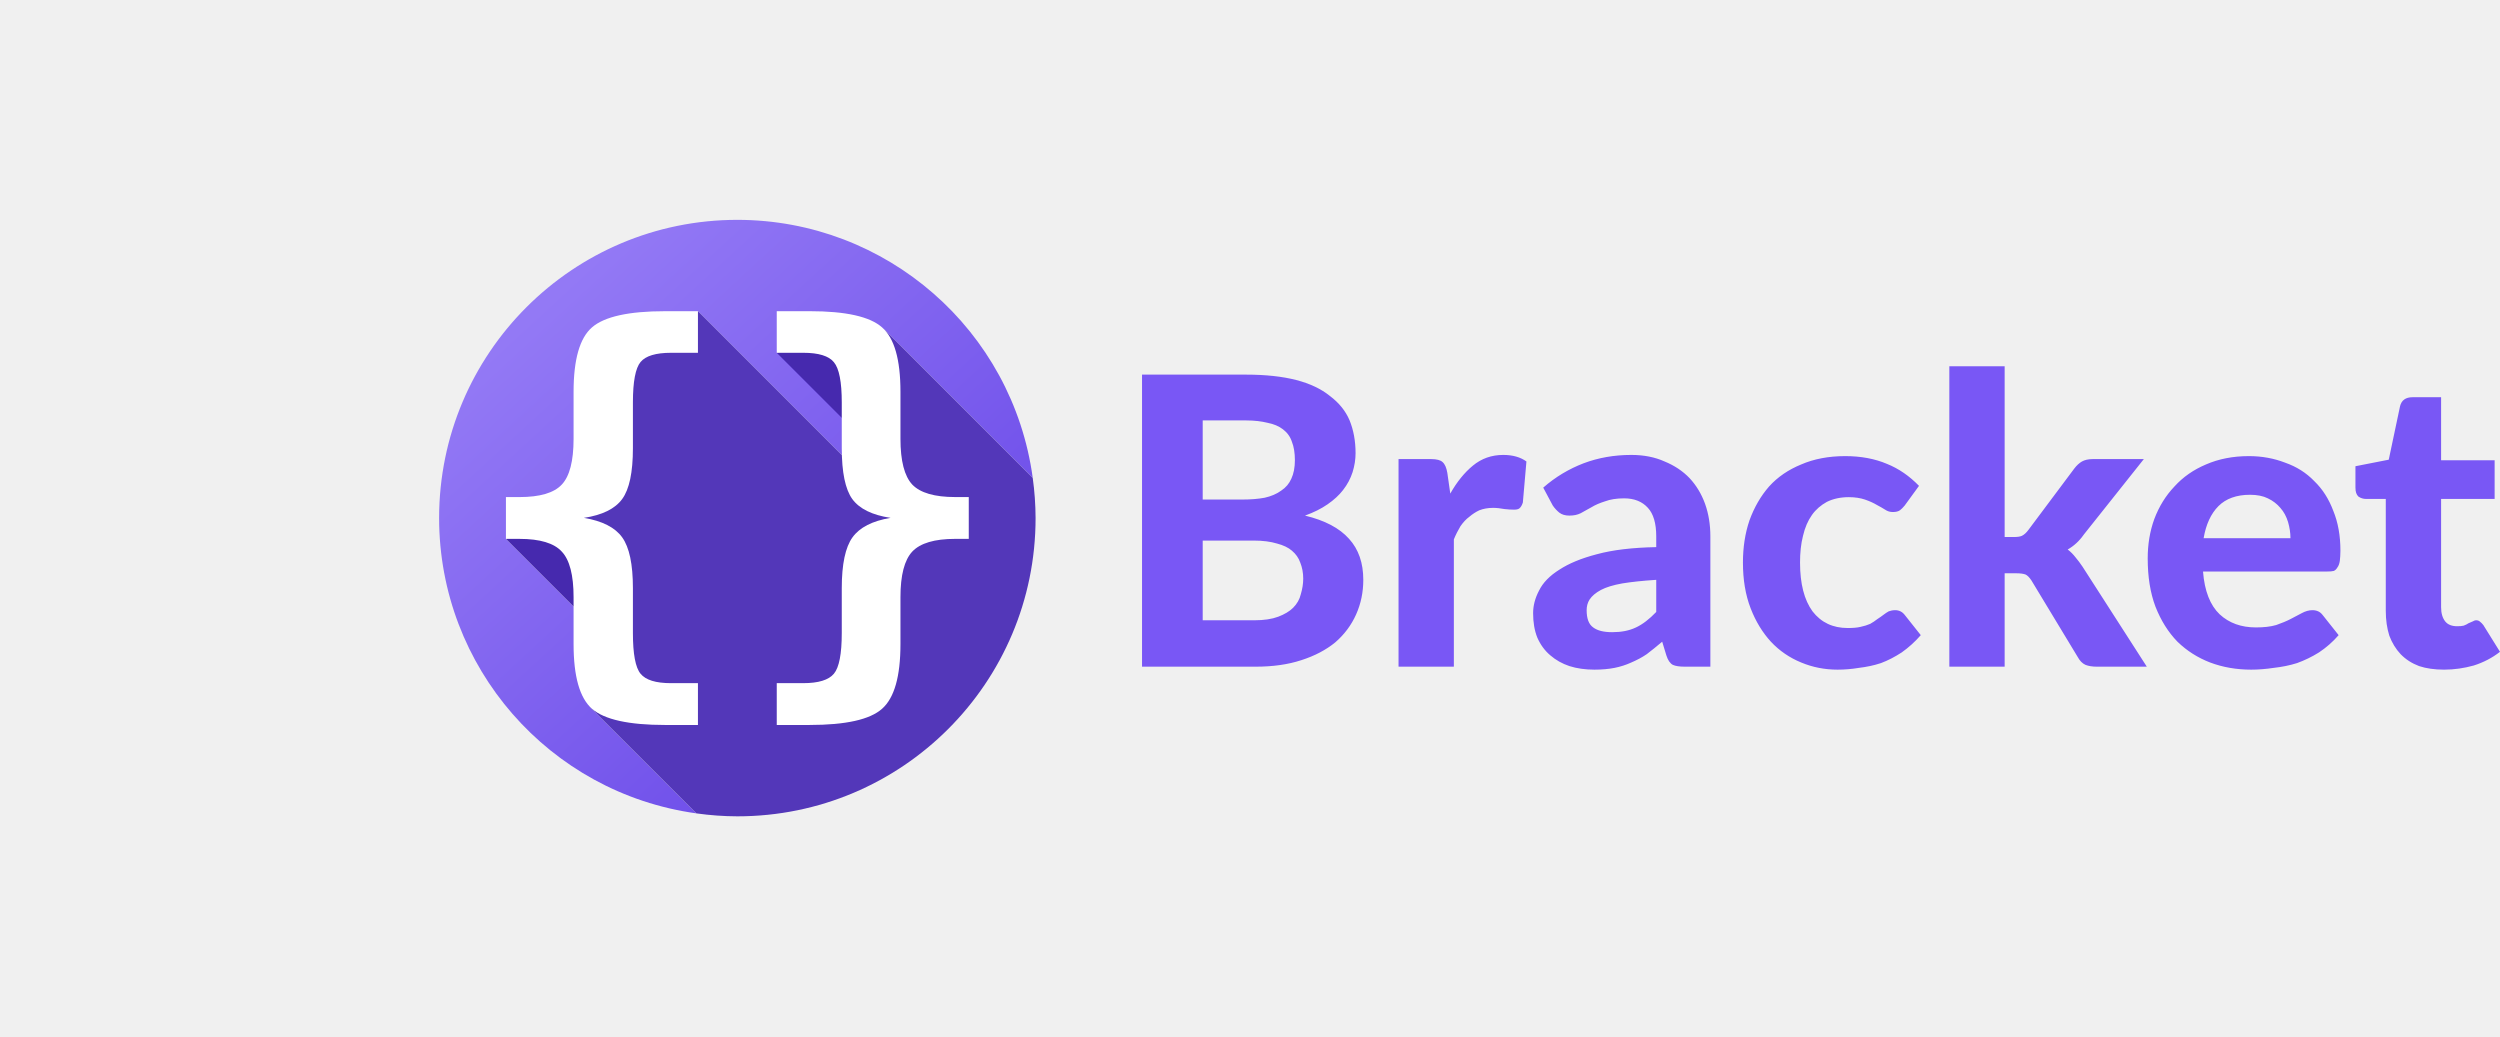
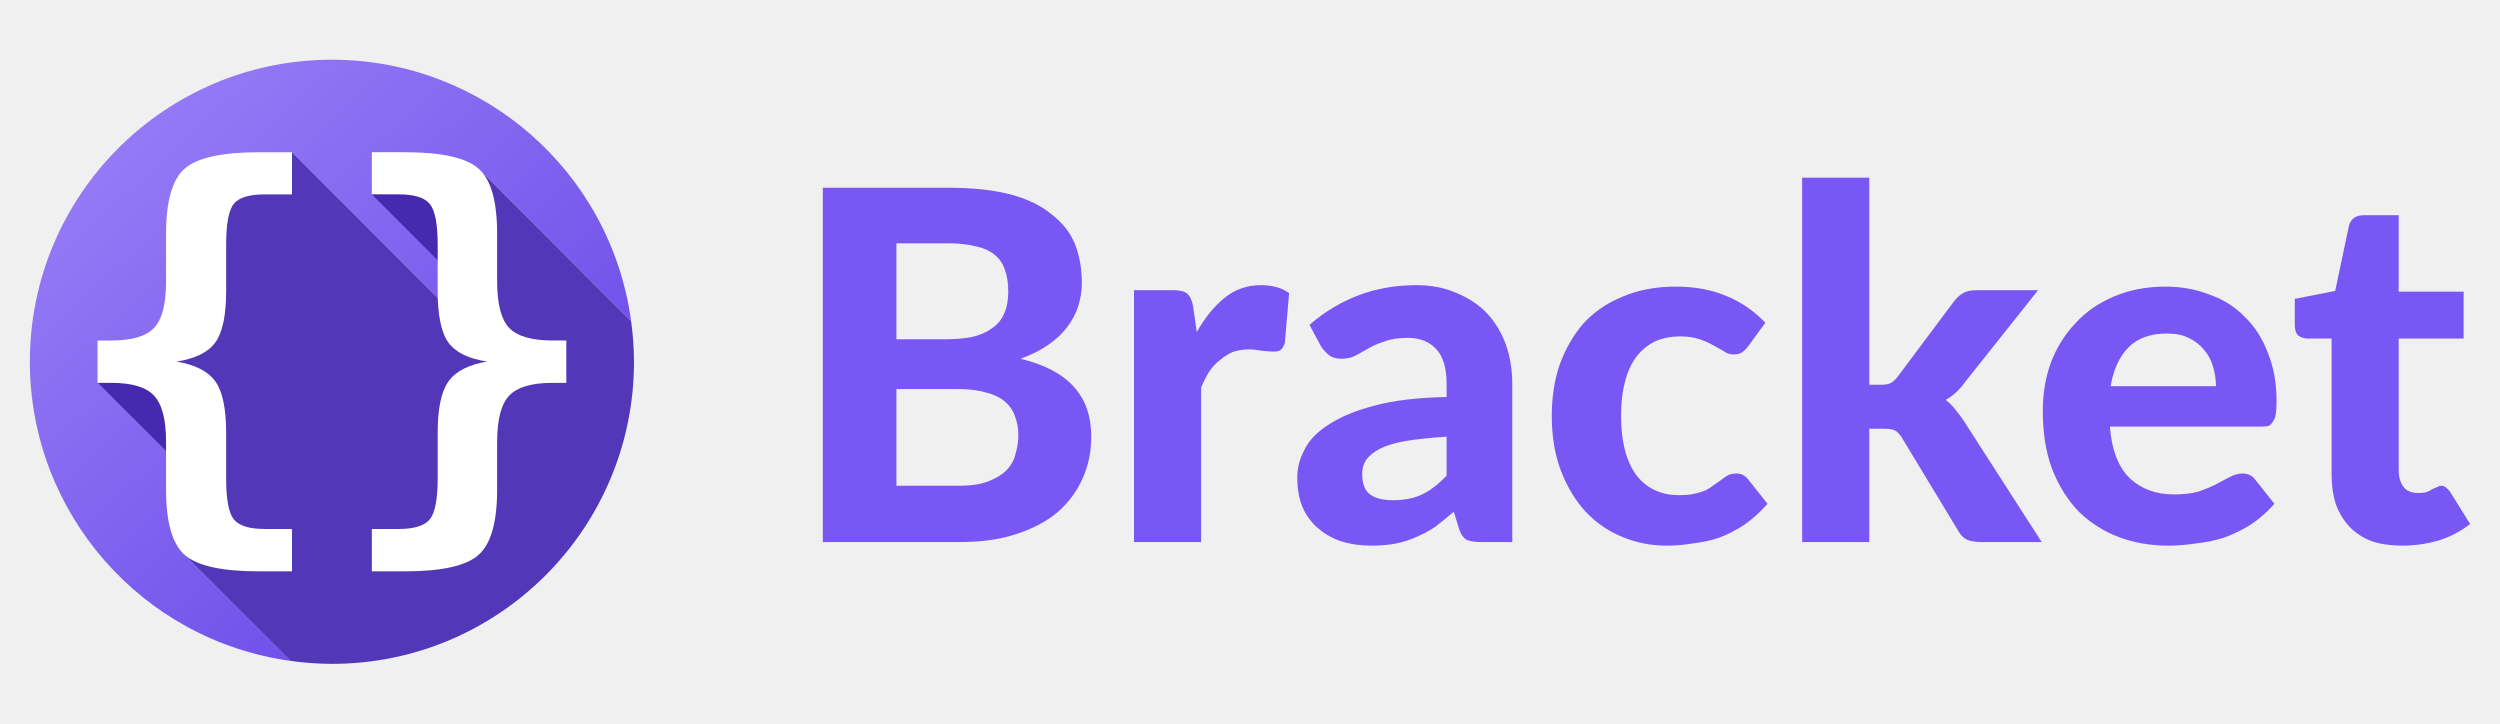
- <svg xmlns="http://www.w3.org/2000/svg" xmlns:xlink="http://www.w3.org/1999/xlink" width="65.672mm" height="27.219mm" viewBox="0 0 65.672 27.219" version="1.1" id="svg5">
+ <svg xmlns="http://www.w3.org/2000/svg" xmlns:xlink="http://www.w3.org/1999/xlink" width="54.137mm" height="15.669mm" viewBox="0 0 54.137 15.669" version="1.1" id="svg5">
  <defs id="defs2">
    <linearGradient id="linearGradient37147">
      <stop style="stop-color:#6948e8;stop-opacity:1" offset="0" id="stop37143" />
      <stop style="stop-color:#9379f5;stop-opacity:1" offset="1" id="stop37145" />
    </linearGradient>
    <linearGradient xlink:href="#linearGradient37147" id="linearGradient37149-5" x1="197.953" y1="200.584" x2="42.395" y2="31.764" gradientUnits="userSpaceOnUse" gradientTransform="matrix(0.3159869,0,0,0.3159869,28.63709,74.67685)" />
  </defs>
-   <g id="layer1" transform="translate(-70.13097,-126.0145)">
+   <g id="layer1" transform="translate(-81.66595,-131.7896)">
    <g id="g21630" transform="translate(4.315957)">
      <g id="g21643" transform="translate(1.067162)">
        <g id="g21836" transform="translate(1.368642)">
-           <text xml:space="preserve" style="font-style:normal;font-weight:normal;font-size:10.583px;line-height:1.25;font-family:sans-serif;fill:#7957f5;fill-opacity:1;stroke:none;stroke-width:0.265;stroke-miterlimit:4;stroke-dasharray:none" x="92.581" y="143.526" id="text1989">
-             <tspan id="tspan1987" style="font-style:normal;font-variant:normal;font-weight:800;font-stretch:normal;font-size:10.583px;font-family:Lato;-inkscape-font-specification:'Lato, Ultra-Bold';font-variant-ligatures:normal;font-variant-caps:normal;font-variant-numeric:normal;font-variant-east-asian:normal;fill:#7957f5;fill-opacity:1;stroke-width:0.265;stroke-miterlimit:4;stroke-dasharray:none" x="92.581" y="143.526">Bracket</tspan>
-           </text>
-           <g id="g21743" transform="matrix(0.2125943,0,0,0.2125943,68.82611,115.9137)">
-             <path id="path33666-9" style="fill:url(#linearGradient37149-5);fill-opacity:1;fill-rule:evenodd;stroke-width:0.316" d="M 65.488,74.677 A 36.851,36.851 0 0 0 28.637,111.528 36.851,36.851 0 0 0 60.435,148.016 l -13.091,-13.091 0.64,-19.357 -1.782,7.837 -9.307,-9.307 3.464,-2.458 7.625,3.929 -2.929,-5.221 6.112,-18.921 9.453,-5.464 25.546,25.546 -2.521,-23.285 18.343,18.343 A 36.851,36.851 0 0 0 65.488,74.677 Z" />
-             <path id="path33606-9" style="fill:#5337b9;fill-opacity:1;fill-rule:evenodd;stroke-width:0.316" d="m 101.987,106.567 -18.343,-18.343 2.521,23.285 -25.546,-25.546 -9.453,5.464 -6.112,18.921 2.929,5.221 -0.64,19.357 13.091,13.091 a 36.851,36.851 0 0 0 5.053,0.363 36.851,36.851 0 0 0 36.851,-36.851 36.851,36.851 0 0 0 -0.352,-4.961 z" />
-             <path id="path53-0" style="fill:#4629ae;fill-opacity:1;fill-rule:evenodd;stroke-width:0.316" d="m 40.358,111.639 -3.464,2.458 9.307,9.307 1.782,-7.837 z" />
-             <path id="path33645-7" style="fill:#7755f5;fill-opacity:1;fill-rule:evenodd;stroke-width:0.316" d="m 75.411,89.433 -5.053,1.669 8.043,8.044 1.599,-5.465 z" />
-             <path id="path33668-6" style="fill:#4629ae;fill-opacity:1;fill-rule:evenodd;stroke-width:0.316" d="m 75.411,89.433 4.589,4.249 -1.599,5.465 -8.043,-8.044 z" />
-             <g aria-label="{}" id="text1281-3" style="font-size:46.391px;line-height:1.25;font-family:monospace;-inkscape-font-specification:monospace;fill:#ffffff;stroke-width:1.16" transform="matrix(1.194281,0,0,1.194281,-57.48383,-55.22246)">
-               <path d="m 98.89,156.703 v 4.327 h -3.398 q -5.64,0 -7.566,-1.676 -1.903,-1.676 -1.903,-6.682 v -4.87 q 0,-3.42 -1.223,-4.712 -1.201,-1.314 -4.372,-1.314 h -1.404 v -4.326 h 1.404 q 3.171,0 4.372,-1.291 1.223,-1.291 1.223,-4.734 v -4.87 q 0,-5.006 1.903,-6.66 1.925,-1.676 7.566,-1.676 h 3.398 v 4.304 h -2.786 q -2.356,0 -3.149,0.951 -0.793,0.951 -0.793,4.191 v 4.734 q 0,3.738 -1.11,5.255 -1.11,1.518 -3.964,1.948 2.854,0.476 3.964,2.016 1.11,1.54 1.11,5.255 v 4.644 q 0,3.262 0.793,4.213 0.793,0.974 3.149,0.974 z" style="font-weight:bold;-inkscape-font-specification:'monospace, Bold'" id="path33435-7" />
-               <path d="m 107.044,156.703 h 2.741 q 2.356,0 3.171,-0.974 0.815,-0.974 0.815,-4.213 v -4.644 q 0,-3.715 1.11,-5.255 1.11,-1.54 3.941,-2.016 -2.854,-0.43 -3.964,-1.948 -1.087,-1.518 -1.087,-5.255 v -4.734 q 0,-3.194 -0.815,-4.168 -0.793,-0.974 -3.171,-0.974 h -2.741 v -4.304 h 3.398 q 5.618,0 7.498,1.676 1.903,1.654 1.903,6.66 v 4.87 q 0,3.42 1.223,4.734 1.246,1.291 4.44,1.291 h 1.404 v 4.326 h -1.404 q -3.194,0 -4.44,1.314 -1.223,1.314 -1.223,4.712 v 4.87 q 0,5.006 -1.903,6.682 -1.88,1.676 -7.498,1.676 h -3.398 z" style="font-weight:bold;-inkscape-font-specification:'monospace, Bold'" id="path33437-6" />
+           <g id="g916" transform="translate(-0.6465222)">
+             <text xml:space="preserve" style="font-style:normal;font-weight:normal;font-size:10.583px;line-height:1.25;font-family:sans-serif;fill:#7957f5;fill-opacity:1;stroke:none;stroke-width:0.265;stroke-miterlimit:4;stroke-dasharray:none" x="92.581" y="143.526" id="text1989">
+               <tspan id="tspan1987" style="font-style:normal;font-variant:normal;font-weight:800;font-stretch:normal;font-size:10.583px;font-family:Lato;-inkscape-font-specification:'Lato, Ultra-Bold';font-variant-ligatures:normal;font-variant-caps:normal;font-variant-numeric:normal;font-variant-east-asian:normal;fill:#7957f5;fill-opacity:1;stroke-width:0.265;stroke-miterlimit:4;stroke-dasharray:none" x="92.581" y="143.526">Bracket</tspan>
+             </text>
+             <g id="g21743" transform="matrix(0.1775054,0,0,0.1775054,71.124,119.8271)">
+               <path id="path33666-9" style="fill:url(#linearGradient37149-5);fill-opacity:1;fill-rule:evenodd;stroke-width:0.316" d="M 65.488,74.677 A 36.851,36.851 0 0 0 28.637,111.528 36.851,36.851 0 0 0 60.435,148.016 l -13.091,-13.091 0.64,-19.357 -1.782,7.837 -9.307,-9.307 3.464,-2.458 7.625,3.929 -2.929,-5.221 6.112,-18.921 9.453,-5.464 25.546,25.546 -2.521,-23.285 18.343,18.343 A 36.851,36.851 0 0 0 65.488,74.677 Z" />
+               <path id="path33606-9" style="fill:#5337b9;fill-opacity:1;fill-rule:evenodd;stroke-width:0.316" d="m 101.987,106.567 -18.343,-18.343 2.521,23.285 -25.546,-25.546 -9.453,5.464 -6.112,18.921 2.929,5.221 -0.64,19.357 13.091,13.091 a 36.851,36.851 0 0 0 5.053,0.363 36.851,36.851 0 0 0 36.851,-36.851 36.851,36.851 0 0 0 -0.352,-4.961 z" />
+               <path id="path53-0" style="fill:#4629ae;fill-opacity:1;fill-rule:evenodd;stroke-width:0.316" d="m 40.358,111.639 -3.464,2.458 9.307,9.307 1.782,-7.837 z" />
+               <path id="path33645-7" style="fill:#7755f5;fill-opacity:1;fill-rule:evenodd;stroke-width:0.316" d="m 75.411,89.433 -5.053,1.669 8.043,8.044 1.599,-5.465 z" />
+               <path id="path33668-6" style="fill:#4629ae;fill-opacity:1;fill-rule:evenodd;stroke-width:0.316" d="m 75.411,89.433 4.589,4.249 -1.599,5.465 -8.043,-8.044 z" />
+               <g aria-label="{}" id="text1281-3" style="font-size:46.391px;line-height:1.25;font-family:monospace;-inkscape-font-specification:monospace;fill:#ffffff;stroke-width:1.16" transform="matrix(1.194281,0,0,1.194281,-57.48383,-55.22246)">
+                 <path d="m 98.89,156.703 v 4.327 h -3.398 q -5.64,0 -7.566,-1.676 -1.903,-1.676 -1.903,-6.682 v -4.87 q 0,-3.42 -1.223,-4.712 -1.201,-1.314 -4.372,-1.314 h -1.404 v -4.326 h 1.404 q 3.171,0 4.372,-1.291 1.223,-1.291 1.223,-4.734 v -4.87 q 0,-5.006 1.903,-6.66 1.925,-1.676 7.566,-1.676 h 3.398 v 4.304 h -2.786 q -2.356,0 -3.149,0.951 -0.793,0.951 -0.793,4.191 v 4.734 q 0,3.738 -1.11,5.255 -1.11,1.518 -3.964,1.948 2.854,0.476 3.964,2.016 1.11,1.54 1.11,5.255 v 4.644 q 0,3.262 0.793,4.213 0.793,0.974 3.149,0.974 z" style="font-weight:bold;-inkscape-font-specification:'monospace, Bold'" id="path33435-7" />
+                 <path d="m 107.044,156.703 h 2.741 q 2.356,0 3.171,-0.974 0.815,-0.974 0.815,-4.213 v -4.644 q 0,-3.715 1.11,-5.255 1.11,-1.54 3.941,-2.016 -2.854,-0.43 -3.964,-1.948 -1.087,-1.518 -1.087,-5.255 v -4.734 q 0,-3.194 -0.815,-4.168 -0.793,-0.974 -3.171,-0.974 h -2.741 v -4.304 h 3.398 q 5.618,0 7.498,1.676 1.903,1.654 1.903,6.66 v 4.87 q 0,3.42 1.223,4.734 1.246,1.291 4.44,1.291 h 1.404 v 4.326 h -1.404 q -3.194,0 -4.44,1.314 -1.223,1.314 -1.223,4.712 v 4.87 q 0,5.006 -1.903,6.682 -1.88,1.676 -7.498,1.676 h -3.398 z" style="font-weight:bold;-inkscape-font-specification:'monospace, Bold'" id="path33437-6" />
+               </g>
            </g>
          </g>
        </g>
      </g>
    </g>
  </g>
</svg>
